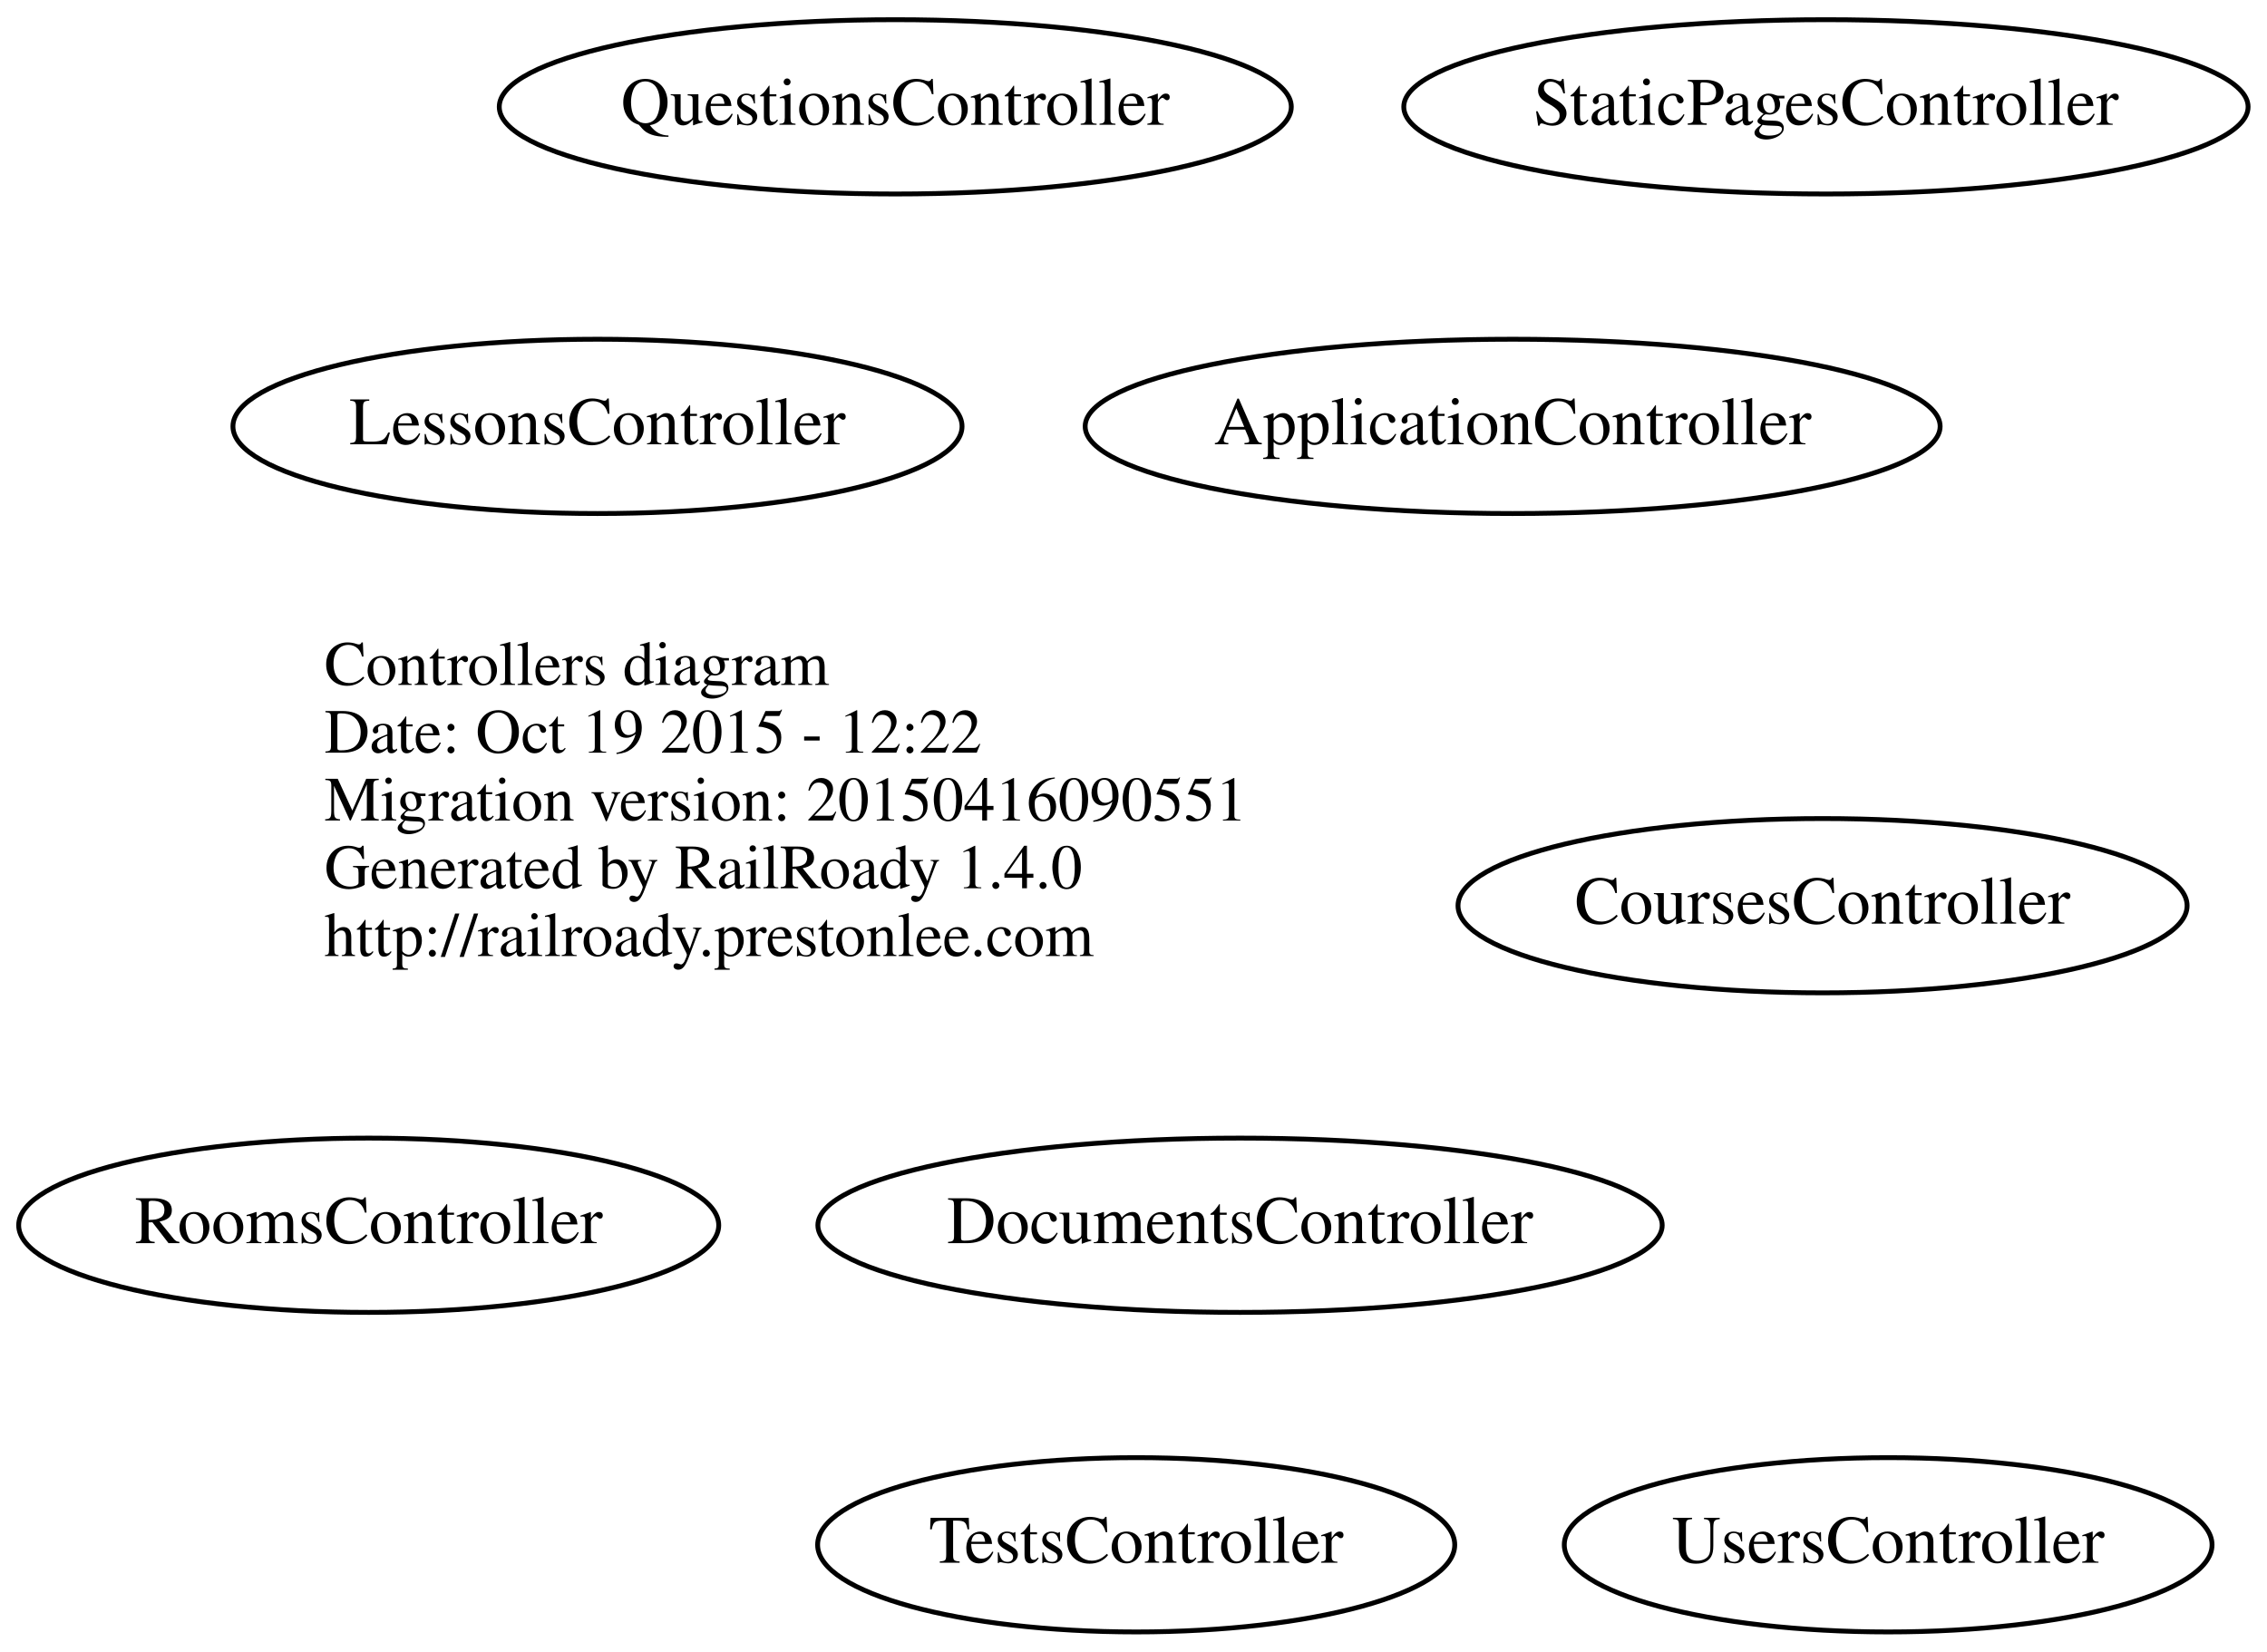
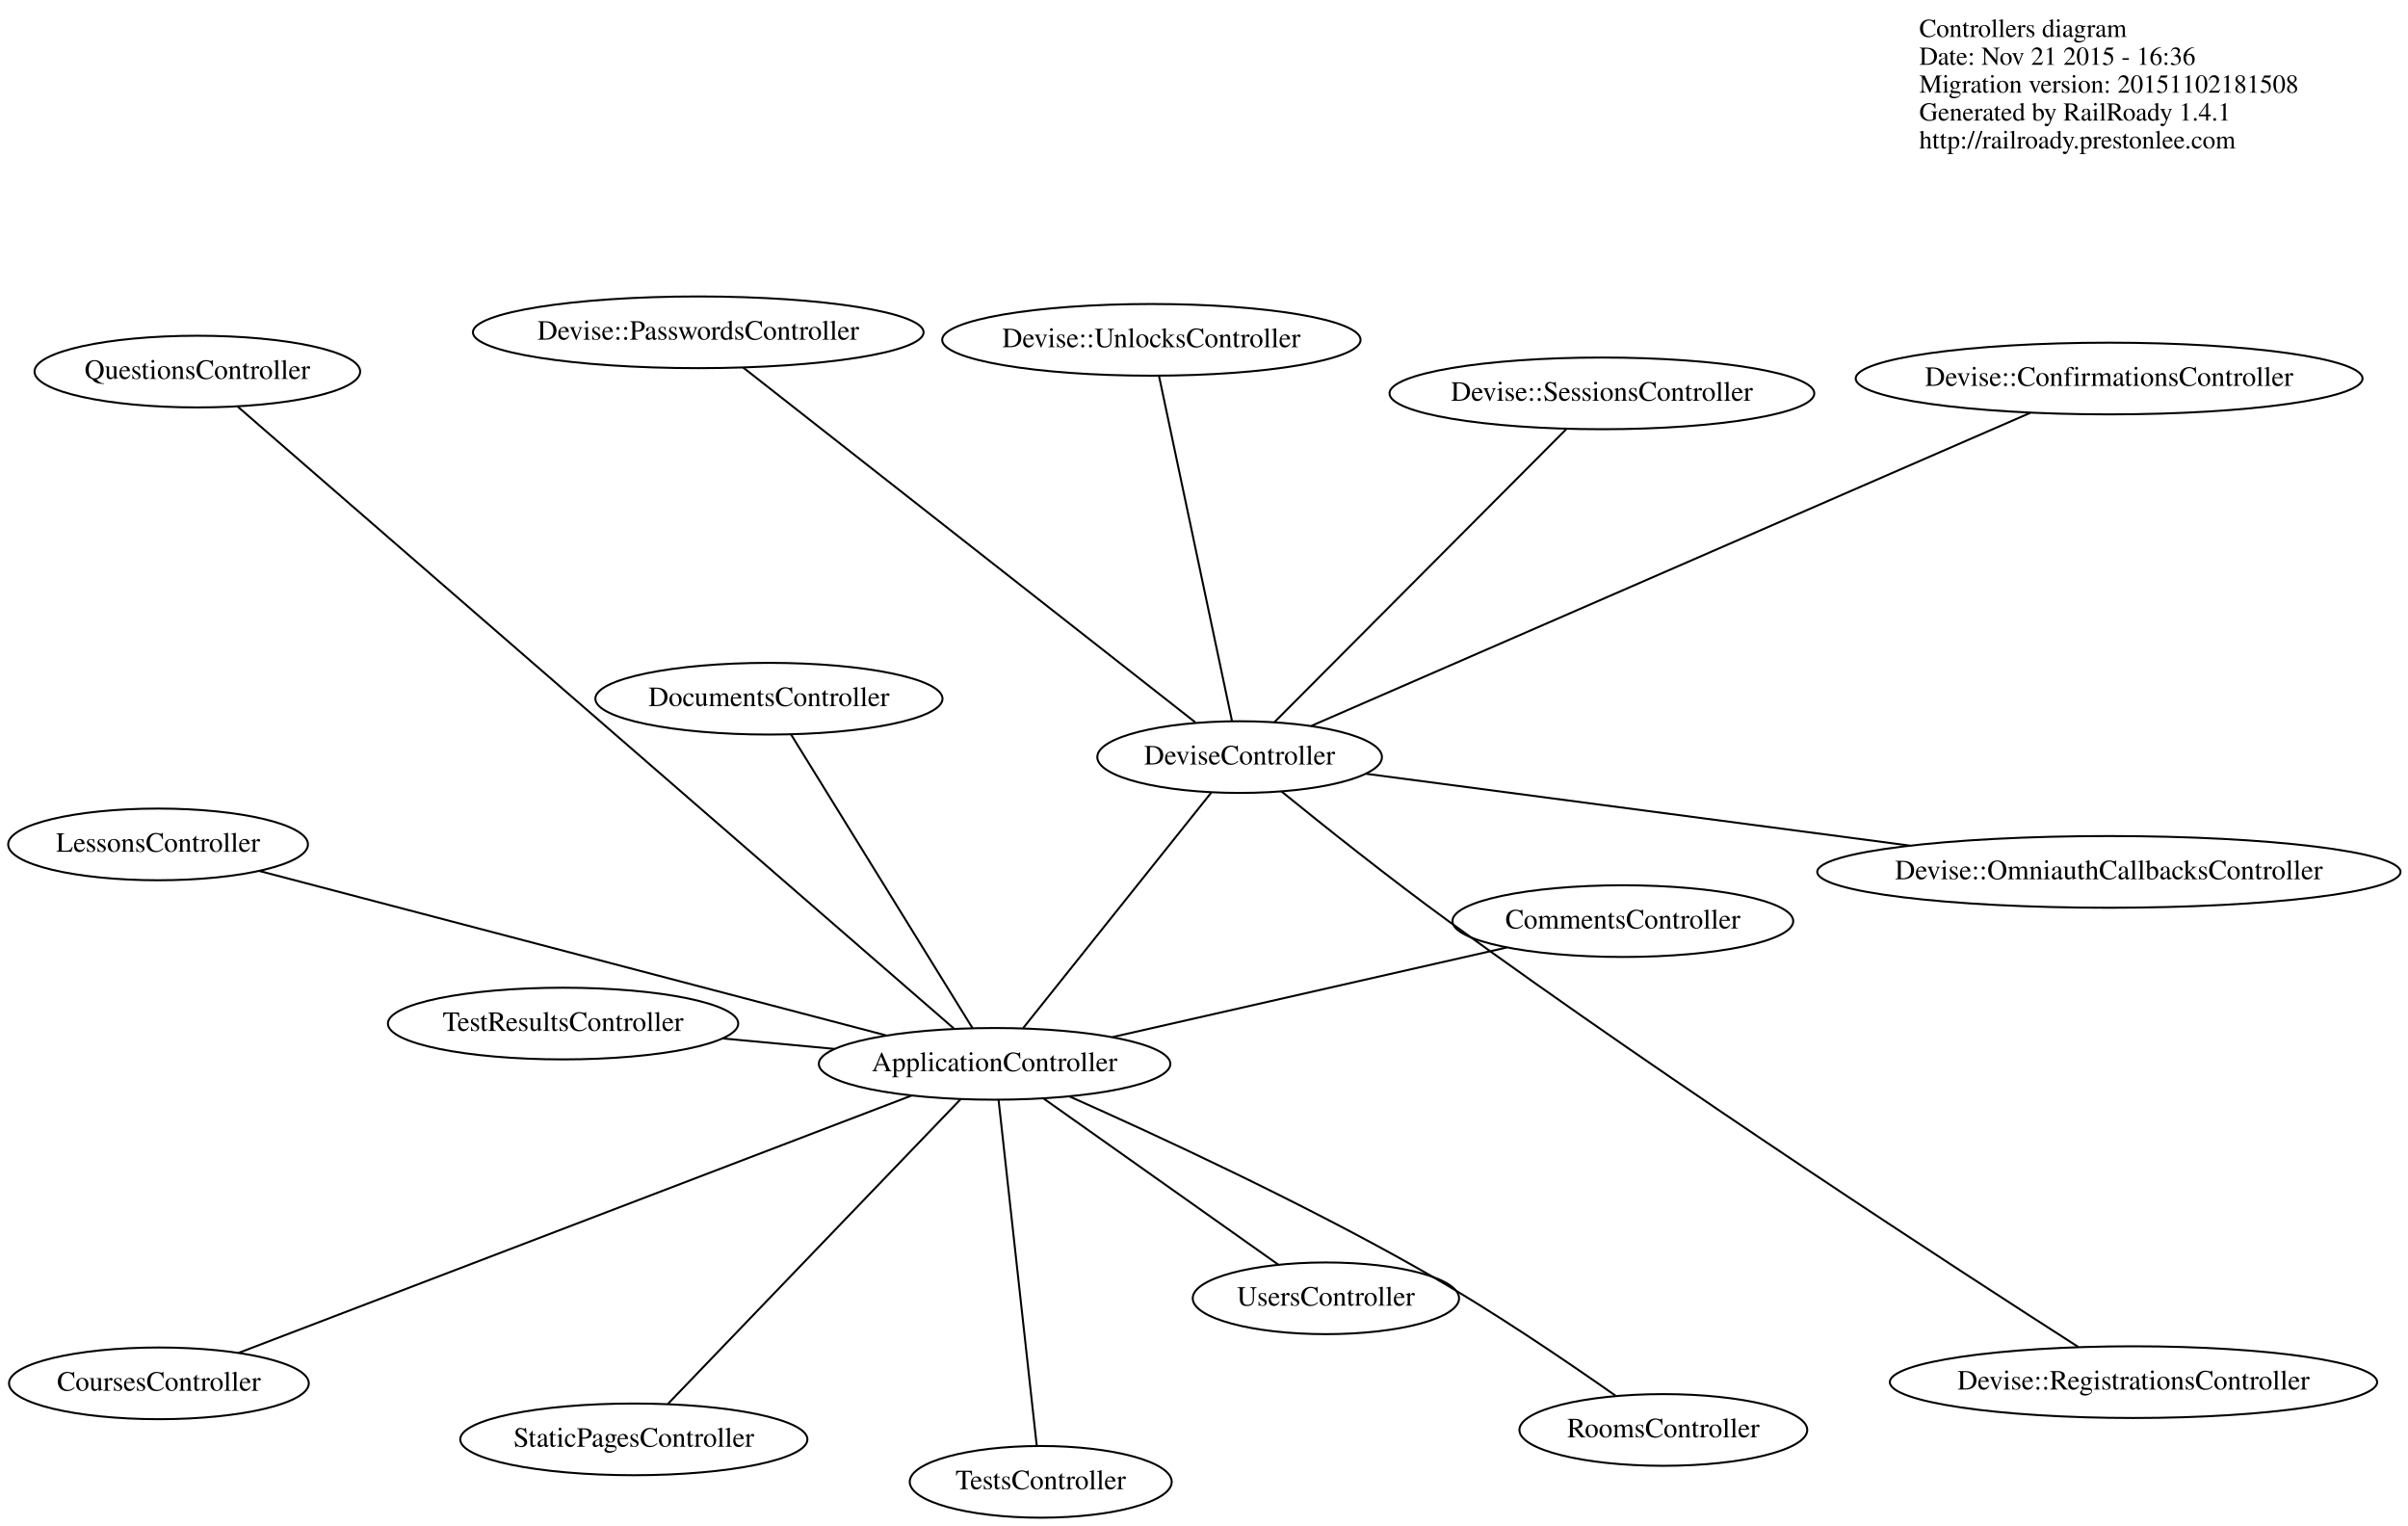
- <svg xmlns="http://www.w3.org/2000/svg" width="468pt" height="341pt" viewBox="0.00 0.00 468.18 341.00">
-   <g id="graph0" class="graph" transform="scale(1 1) rotate(0) translate(4 337)">
-     <polygon fill="none" stroke="none" points="-4,4 -4,-337 464.185,-337 464.185,4 -4,4" />
+ <svg xmlns="http://www.w3.org/2000/svg" width="1209pt" height="766pt" viewBox="0.00 0.00 1209.49 766.00">
+   <g id="graph0" class="graph" transform="scale(1 1) rotate(0) translate(4 762)">
+     <polygon fill="none" stroke="none" points="-4,4 -4,-762 1205.49,-762 1205.49,4 -4,4" />
    <g id="node1" class="node">
-       <text text-anchor="start" x="63" y="-195.6" font-family="Times,serif" font-size="13.00">Controllers diagram</text>
-       <text text-anchor="start" x="63" y="-181.6" font-family="Times,serif" font-size="13.00">Date: Oct 19 2015 - 12:22</text>
-       <text text-anchor="start" x="63" y="-167.6" font-family="Times,serif" font-size="13.00">Migration version: 20150416090551</text>
-       <text text-anchor="start" x="63" y="-153.6" font-family="Times,serif" font-size="13.00">Generated by RailRoady 1.4.0</text>
-       <text text-anchor="start" x="63" y="-139.6" font-family="Times,serif" font-size="13.00">http://railroady.prestonlee.com</text>
+       <text text-anchor="start" x="960" y="-743.6" font-family="Times,serif" font-size="13.00">Controllers diagram</text>
+       <text text-anchor="start" x="960" y="-729.6" font-family="Times,serif" font-size="13.00">Date: Nov 21 2015 - 16:36</text>
+       <text text-anchor="start" x="960" y="-715.6" font-family="Times,serif" font-size="13.00">Migration version: 20151102181508</text>
+       <text text-anchor="start" x="960" y="-701.6" font-family="Times,serif" font-size="13.00">Generated by RailRoady 1.4.1</text>
+       <text text-anchor="start" x="960" y="-687.6" font-family="Times,serif" font-size="13.00">http://railroady.prestonlee.com</text>
    </g>
    <g id="node2" class="node">
-       <ellipse fill="none" stroke="black" cx="230.644" cy="-18" rx="65.789" ry="18" />
-       <text text-anchor="middle" x="230.644" y="-14.3" font-family="Times,serif" font-size="14.00">TestsController</text>
+       <ellipse fill="none" stroke="black" cx="278.816" cy="-248.141" rx="87.985" ry="18" />
+       <text text-anchor="middle" x="278.816" y="-244.441" font-family="Times,serif" font-size="14.00">TestResultsController</text>
    </g>
    <g id="node3" class="node">
-       <ellipse fill="none" stroke="black" cx="308.392" cy="-249" rx="88.284" ry="18" />
-       <text text-anchor="middle" x="308.392" y="-245.3" font-family="Times,serif" font-size="14.00">ApplicationController</text>
+       <ellipse fill="none" stroke="black" cx="811.125" cy="-299.582" rx="85.585" ry="18" />
+       <text text-anchor="middle" x="811.125" y="-295.882" font-family="Times,serif" font-size="14.00">CommentsController</text>
    </g>
    <g id="node4" class="node">
-       <ellipse fill="none" stroke="black" cx="252.092" cy="-84" rx="87.185" ry="18" />
-       <text text-anchor="middle" x="252.092" y="-80.3" font-family="Times,serif" font-size="14.00">DocumentsController</text>
+       <ellipse fill="none" stroke="black" cx="518.737" cy="-18" rx="65.789" ry="18" />
+       <text text-anchor="middle" x="518.737" y="-14.3" font-family="Times,serif" font-size="14.00">TestsController</text>
    </g>
    <g id="node5" class="node">
-       <ellipse fill="none" stroke="black" cx="385.944" cy="-18" rx="66.888" ry="18" />
-       <text text-anchor="middle" x="385.944" y="-14.3" font-family="Times,serif" font-size="14.00">UsersController</text>
+       <ellipse fill="none" stroke="black" cx="95.12" cy="-575.555" rx="81.786" ry="18" />
+       <text text-anchor="middle" x="95.12" y="-571.855" font-family="Times,serif" font-size="14.00">QuestionsController</text>
    </g>
    <g id="node6" class="node">
-       <ellipse fill="none" stroke="black" cx="72.144" cy="-84" rx="72.287" ry="18" />
-       <text text-anchor="middle" x="72.144" y="-80.3" font-family="Times,serif" font-size="14.00">RoomsController</text>
+       <ellipse fill="none" stroke="black" cx="382.22" cy="-411.275" rx="87.185" ry="18" />
+       <text text-anchor="middle" x="382.22" y="-407.575" font-family="Times,serif" font-size="14.00">DocumentsController</text>
    </g>
    <g id="node7" class="node">
-       <ellipse fill="none" stroke="black" cx="180.893" cy="-315" rx="81.786" ry="18" />
-       <text text-anchor="middle" x="180.893" y="-311.3" font-family="Times,serif" font-size="14.00">QuestionsController</text>
+       <ellipse fill="none" stroke="black" cx="75.393" cy="-338.104" rx="75.287" ry="18" />
+       <text text-anchor="middle" x="75.393" y="-334.404" font-family="Times,serif" font-size="14.00">LessonsController</text>
    </g>
    <g id="node8" class="node">
-       <ellipse fill="none" stroke="black" cx="119.393" cy="-249" rx="75.287" ry="18" />
-       <text text-anchor="middle" x="119.393" y="-245.3" font-family="Times,serif" font-size="14.00">LessonsController</text>
+       <ellipse fill="none" stroke="black" cx="75.814" cy="-67.462" rx="75.287" ry="18" />
+       <text text-anchor="middle" x="75.814" y="-63.762" font-family="Times,serif" font-size="14.00">CoursesController</text>
    </g>
    <g id="node9" class="node">
-       <ellipse fill="none" stroke="black" cx="373.092" cy="-315" rx="87.185" ry="18" />
-       <text text-anchor="middle" x="373.092" y="-311.3" font-family="Times,serif" font-size="14.00">StaticPagesController</text>
+       <ellipse fill="none" stroke="black" cx="831.458" cy="-44.055" rx="72.287" ry="18" />
+       <text text-anchor="middle" x="831.458" y="-40.355" font-family="Times,serif" font-size="14.00">RoomsController</text>
    </g>
    <g id="node10" class="node">
-       <ellipse fill="none" stroke="black" cx="372.393" cy="-150" rx="75.287" ry="18" />
-       <text text-anchor="middle" x="372.393" y="-146.3" font-family="Times,serif" font-size="14.00">CoursesController</text>
+       <ellipse fill="none" stroke="black" cx="314.364" cy="-39.325" rx="87.185" ry="18" />
+       <text text-anchor="middle" x="314.364" y="-35.625" font-family="Times,serif" font-size="14.00">StaticPagesController</text>
+     </g>
+     <g id="node11" class="node">
+       <ellipse fill="none" stroke="black" cx="661.971" cy="-110.168" rx="66.888" ry="18" />
+       <text text-anchor="middle" x="661.971" y="-106.468" font-family="Times,serif" font-size="14.00">UsersController</text>
+     </g>
+     <g id="node12" class="node">
+       <ellipse fill="none" stroke="black" cx="495.561" cy="-227.905" rx="88.284" ry="18" />
+       <text text-anchor="middle" x="495.561" y="-224.205" font-family="Times,serif" font-size="14.00">ApplicationController</text>
+     </g>
+     <g id="edge1" class="edge">
+       <path fill="none" stroke="black" d="M415.162,-235.412C396.729,-237.133 377.137,-238.962 358.725,-240.681" />
+     </g>
+     <g id="edge2" class="edge">
+       <path fill="none" stroke="black" d="M554.916,-241.387C611.602,-254.262 696.508,-273.548 752.837,-286.342" />
+     </g>
+     <g id="edge3" class="edge">
+       <path fill="none" stroke="black" d="M497.577,-209.645C501.972,-169.847 512.368,-75.691 516.742,-36.069" />
+     </g>
+     <g id="edge4" class="edge">
+       <path fill="none" stroke="black" d="M475.153,-245.623C406.46,-305.26 184.118,-498.29 115.487,-557.873" />
+     </g>
+     <g id="edge5" class="edge">
+       <path fill="none" stroke="black" d="M484.487,-245.821C462.819,-280.877 415.043,-358.172 393.339,-393.286" />
+     </g>
+     <g id="edge6" class="edge">
+       <path fill="none" stroke="black" d="M441.062,-242.199C359.239,-263.659 205.777,-303.908 126.183,-324.783" />
+     </g>
+     <g id="edge7" class="edge">
+       <path fill="none" stroke="black" d="M453.78,-211.935C372.804,-180.983 195.484,-113.204 115.886,-82.779" />
+     </g>
+     <g id="edge8" class="edge">
+       <path fill="none" stroke="black" d="M533.151,-211.551C576.597,-192.232 649.848,-158.372 710.097,-124.124 744.989,-104.291 783.355,-78.207 807.419,-61.288" />
+     </g>
+     <g id="edge9" class="edge">
+       <path fill="none" stroke="black" d="M478.515,-210.164C443.98,-174.222 366.104,-93.174 331.497,-57.156" />
+     </g>
+     <g id="edge10" class="edge">
+       <path fill="none" stroke="black" d="M520.116,-210.533C551.849,-188.081 606.741,-149.244 638.126,-127.039" />
+     </g>
+     <g id="node19" class="node">
+       <ellipse fill="none" stroke="black" cx="618.637" cy="-381.958" rx="71.487" ry="18" />
+       <text text-anchor="middle" x="618.637" y="-378.258" font-family="Times,serif" font-size="14.00">DeviseController</text>
+     </g>
+     <g id="edge17" class="edge">
+       <path fill="none" stroke="black" d="M509.921,-245.879C533.636,-275.563 580.714,-334.49 604.369,-364.1" />
+     </g>
+     <g id="node13" class="node">
+       <ellipse fill="none" stroke="black" cx="346.713" cy="-595.277" rx="113.18" ry="18" />
+       <text text-anchor="middle" x="346.713" y="-591.577" font-family="Times,serif" font-size="14.00">Devise::PasswordsController</text>
+     </g>
+     <g id="node14" class="node">
+       <ellipse fill="none" stroke="black" cx="1055.37" cy="-572.066" rx="127.277" ry="18" />
+       <text text-anchor="middle" x="1055.37" y="-568.366" font-family="Times,serif" font-size="14.00">Devise::ConfirmationsController</text>
+     </g>
+     <g id="node15" class="node">
+       <ellipse fill="none" stroke="black" cx="800.603" cy="-564.607" rx="106.681" ry="18" />
+       <text text-anchor="middle" x="800.603" y="-560.907" font-family="Times,serif" font-size="14.00">Devise::SessionsController</text>
+     </g>
+     <g id="node16" class="node">
+       <ellipse fill="none" stroke="black" cx="574.311" cy="-591.49" rx="105.082" ry="18" />
+       <text text-anchor="middle" x="574.311" y="-587.79" font-family="Times,serif" font-size="14.00">Devise::UnlocksController</text>
+     </g>
+     <g id="node17" class="node">
+       <ellipse fill="none" stroke="black" cx="1055.25" cy="-324.301" rx="146.474" ry="18" />
+       <text text-anchor="middle" x="1055.25" y="-320.601" font-family="Times,serif" font-size="14.00">Devise::OmniauthCallbacksController</text>
+     </g>
+     <g id="node18" class="node">
+       <ellipse fill="none" stroke="black" cx="1067.61" cy="-68.067" rx="122.379" ry="18" />
+       <text text-anchor="middle" x="1067.61" y="-64.367" font-family="Times,serif" font-size="14.00">Devise::RegistrationsController</text>
+     </g>
+     <g id="edge11" class="edge">
+       <path fill="none" stroke="black" d="M596.385,-399.415C545.394,-439.416 420.559,-537.346 369.273,-577.579" />
+     </g>
+     <g id="edge12" class="edge">
+       <path fill="none" stroke="black" d="M654.749,-397.677C735.78,-432.95 931.568,-518.175 1015.78,-554.831" />
+     </g>
+     <g id="edge13" class="edge">
+       <path fill="none" stroke="black" d="M636.085,-399.471C670.688,-434.204 747.678,-511.483 782.672,-546.608" />
+     </g>
+     <g id="edge14" class="edge">
+       <path fill="none" stroke="black" d="M614.781,-400.186C606.377,-439.913 586.494,-533.902 578.127,-573.453" />
+     </g>
+     <g id="edge15" class="edge">
+       <path fill="none" stroke="black" d="M682.124,-373.575C753.787,-364.111 871.307,-348.592 955.31,-337.499" />
+     </g>
+     <g id="edge16" class="edge">
+       <path fill="none" stroke="black" d="M639.622,-364.74C660.589,-347.713 693.908,-321.135 723.735,-299.435 838.654,-215.83 980.927,-123.517 1039.95,-85.693" />
    </g>
  </g>
</svg>
